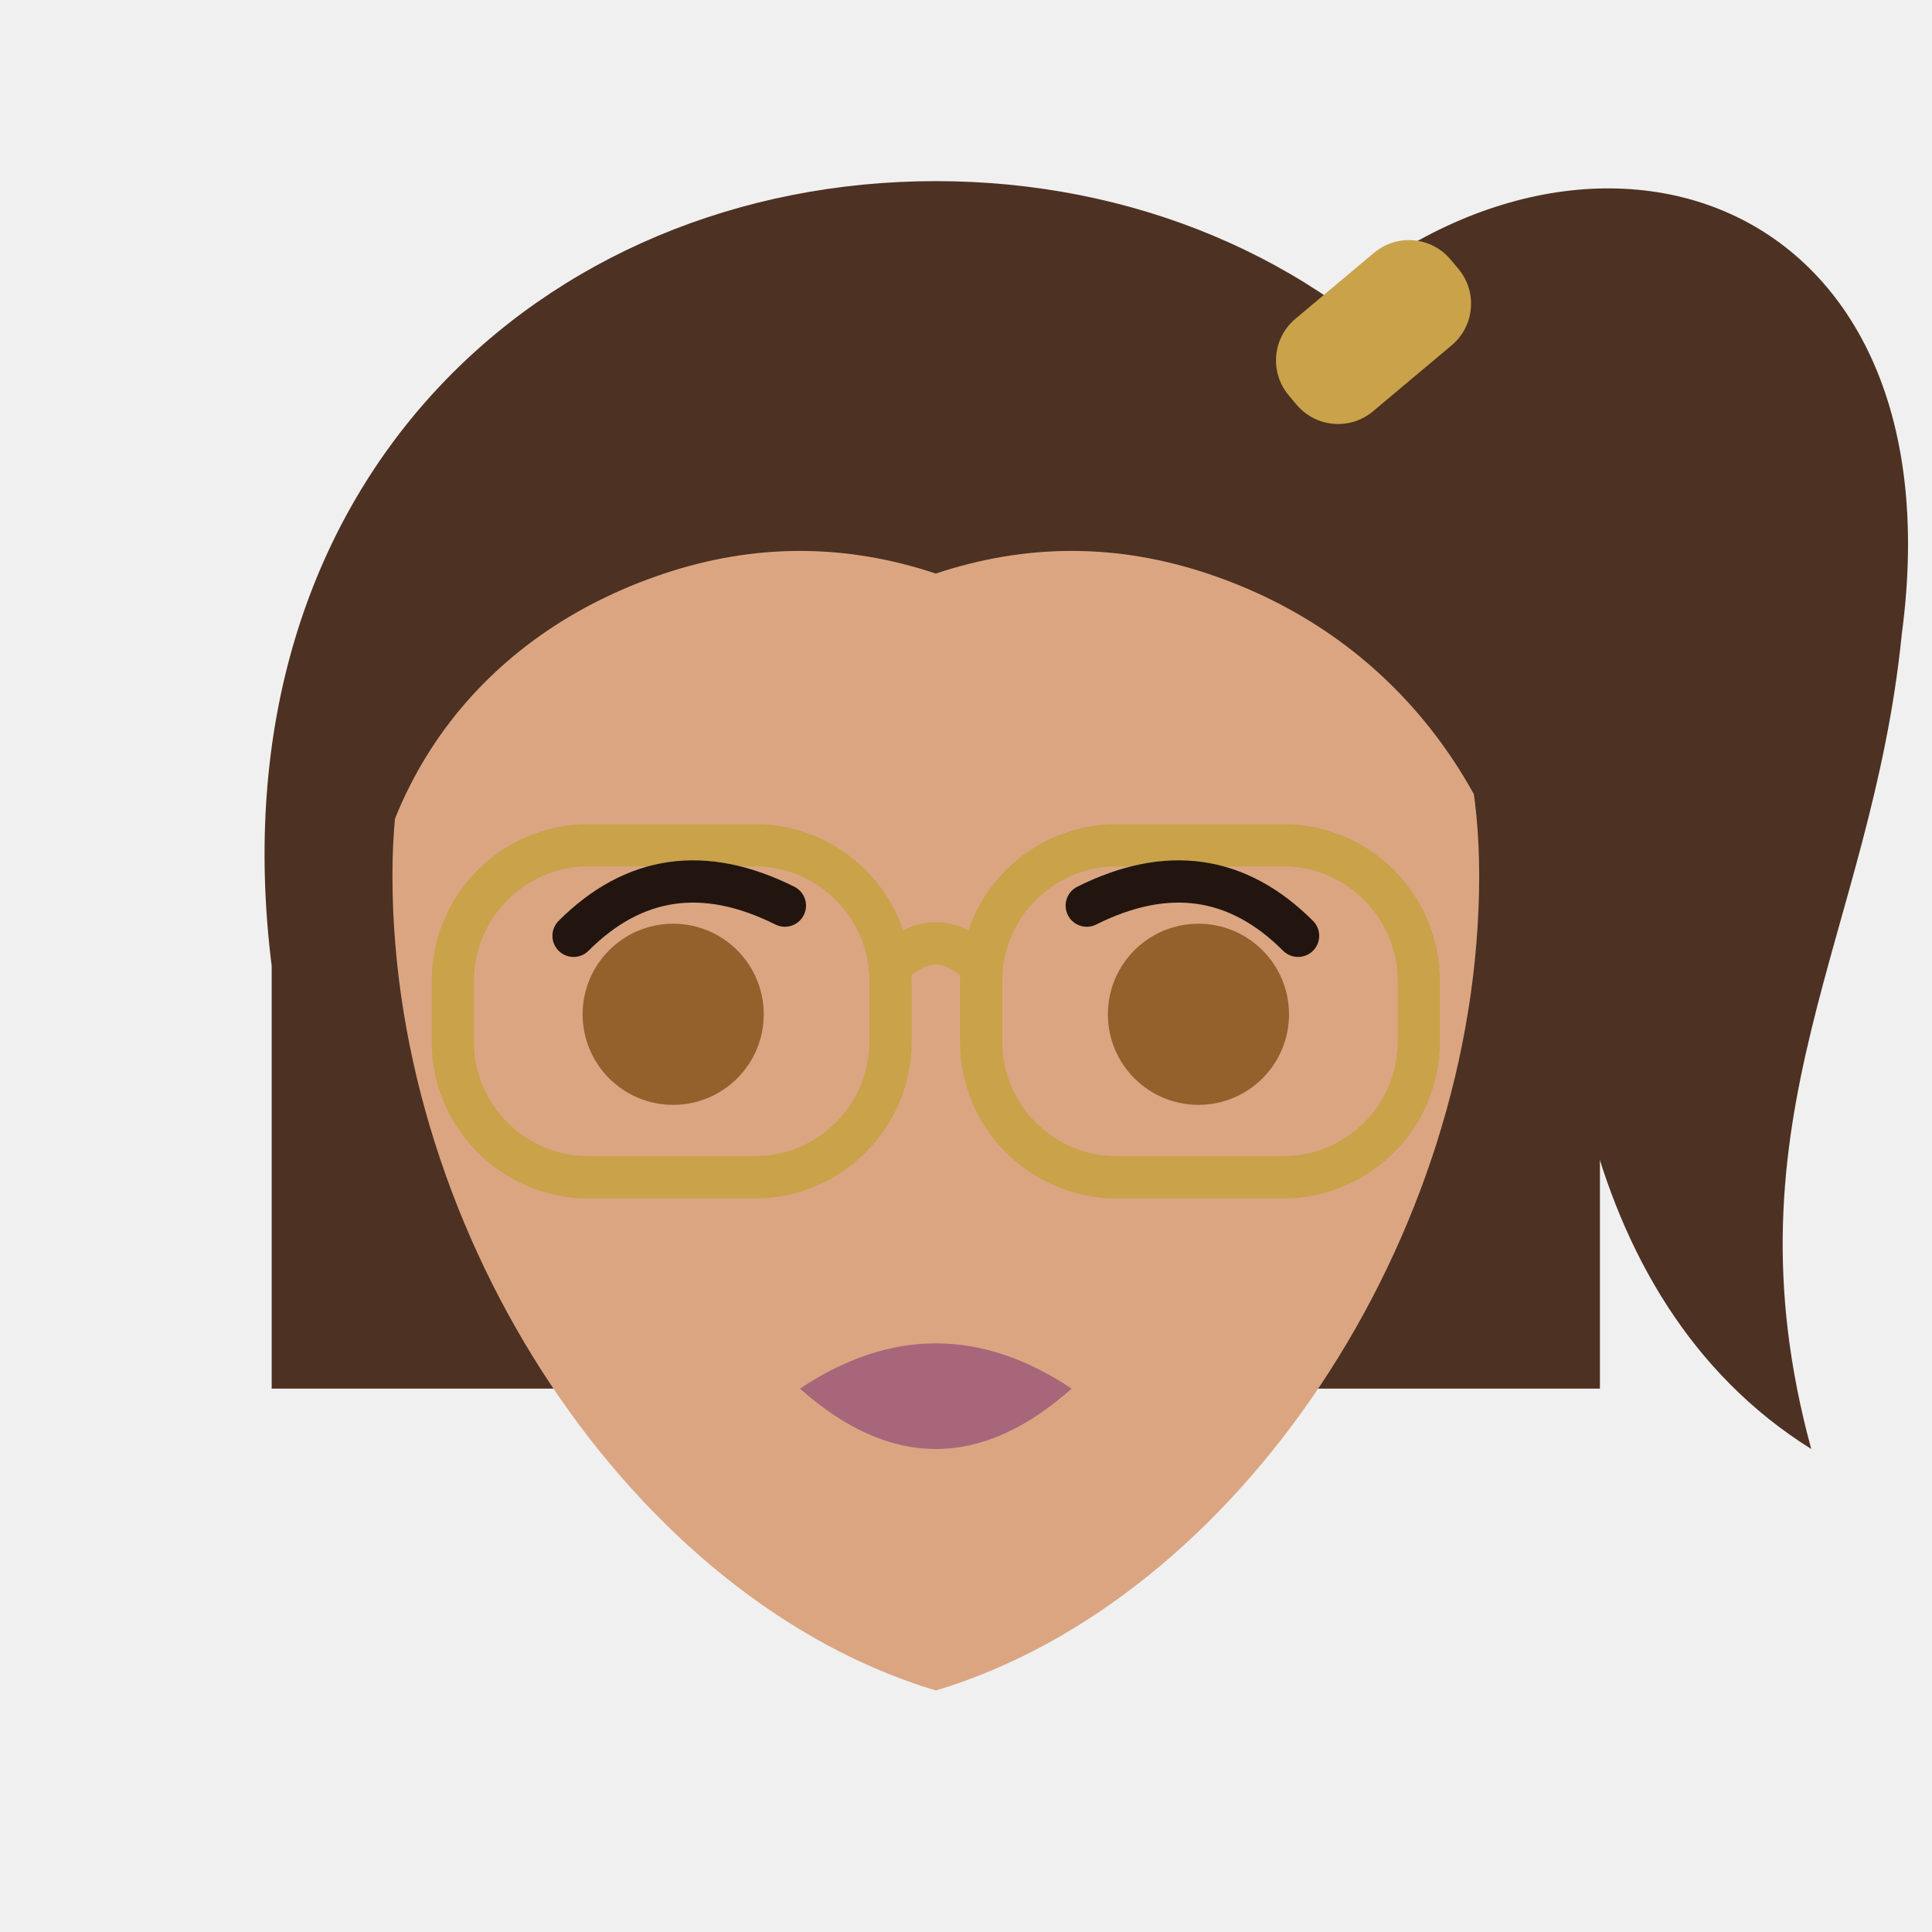
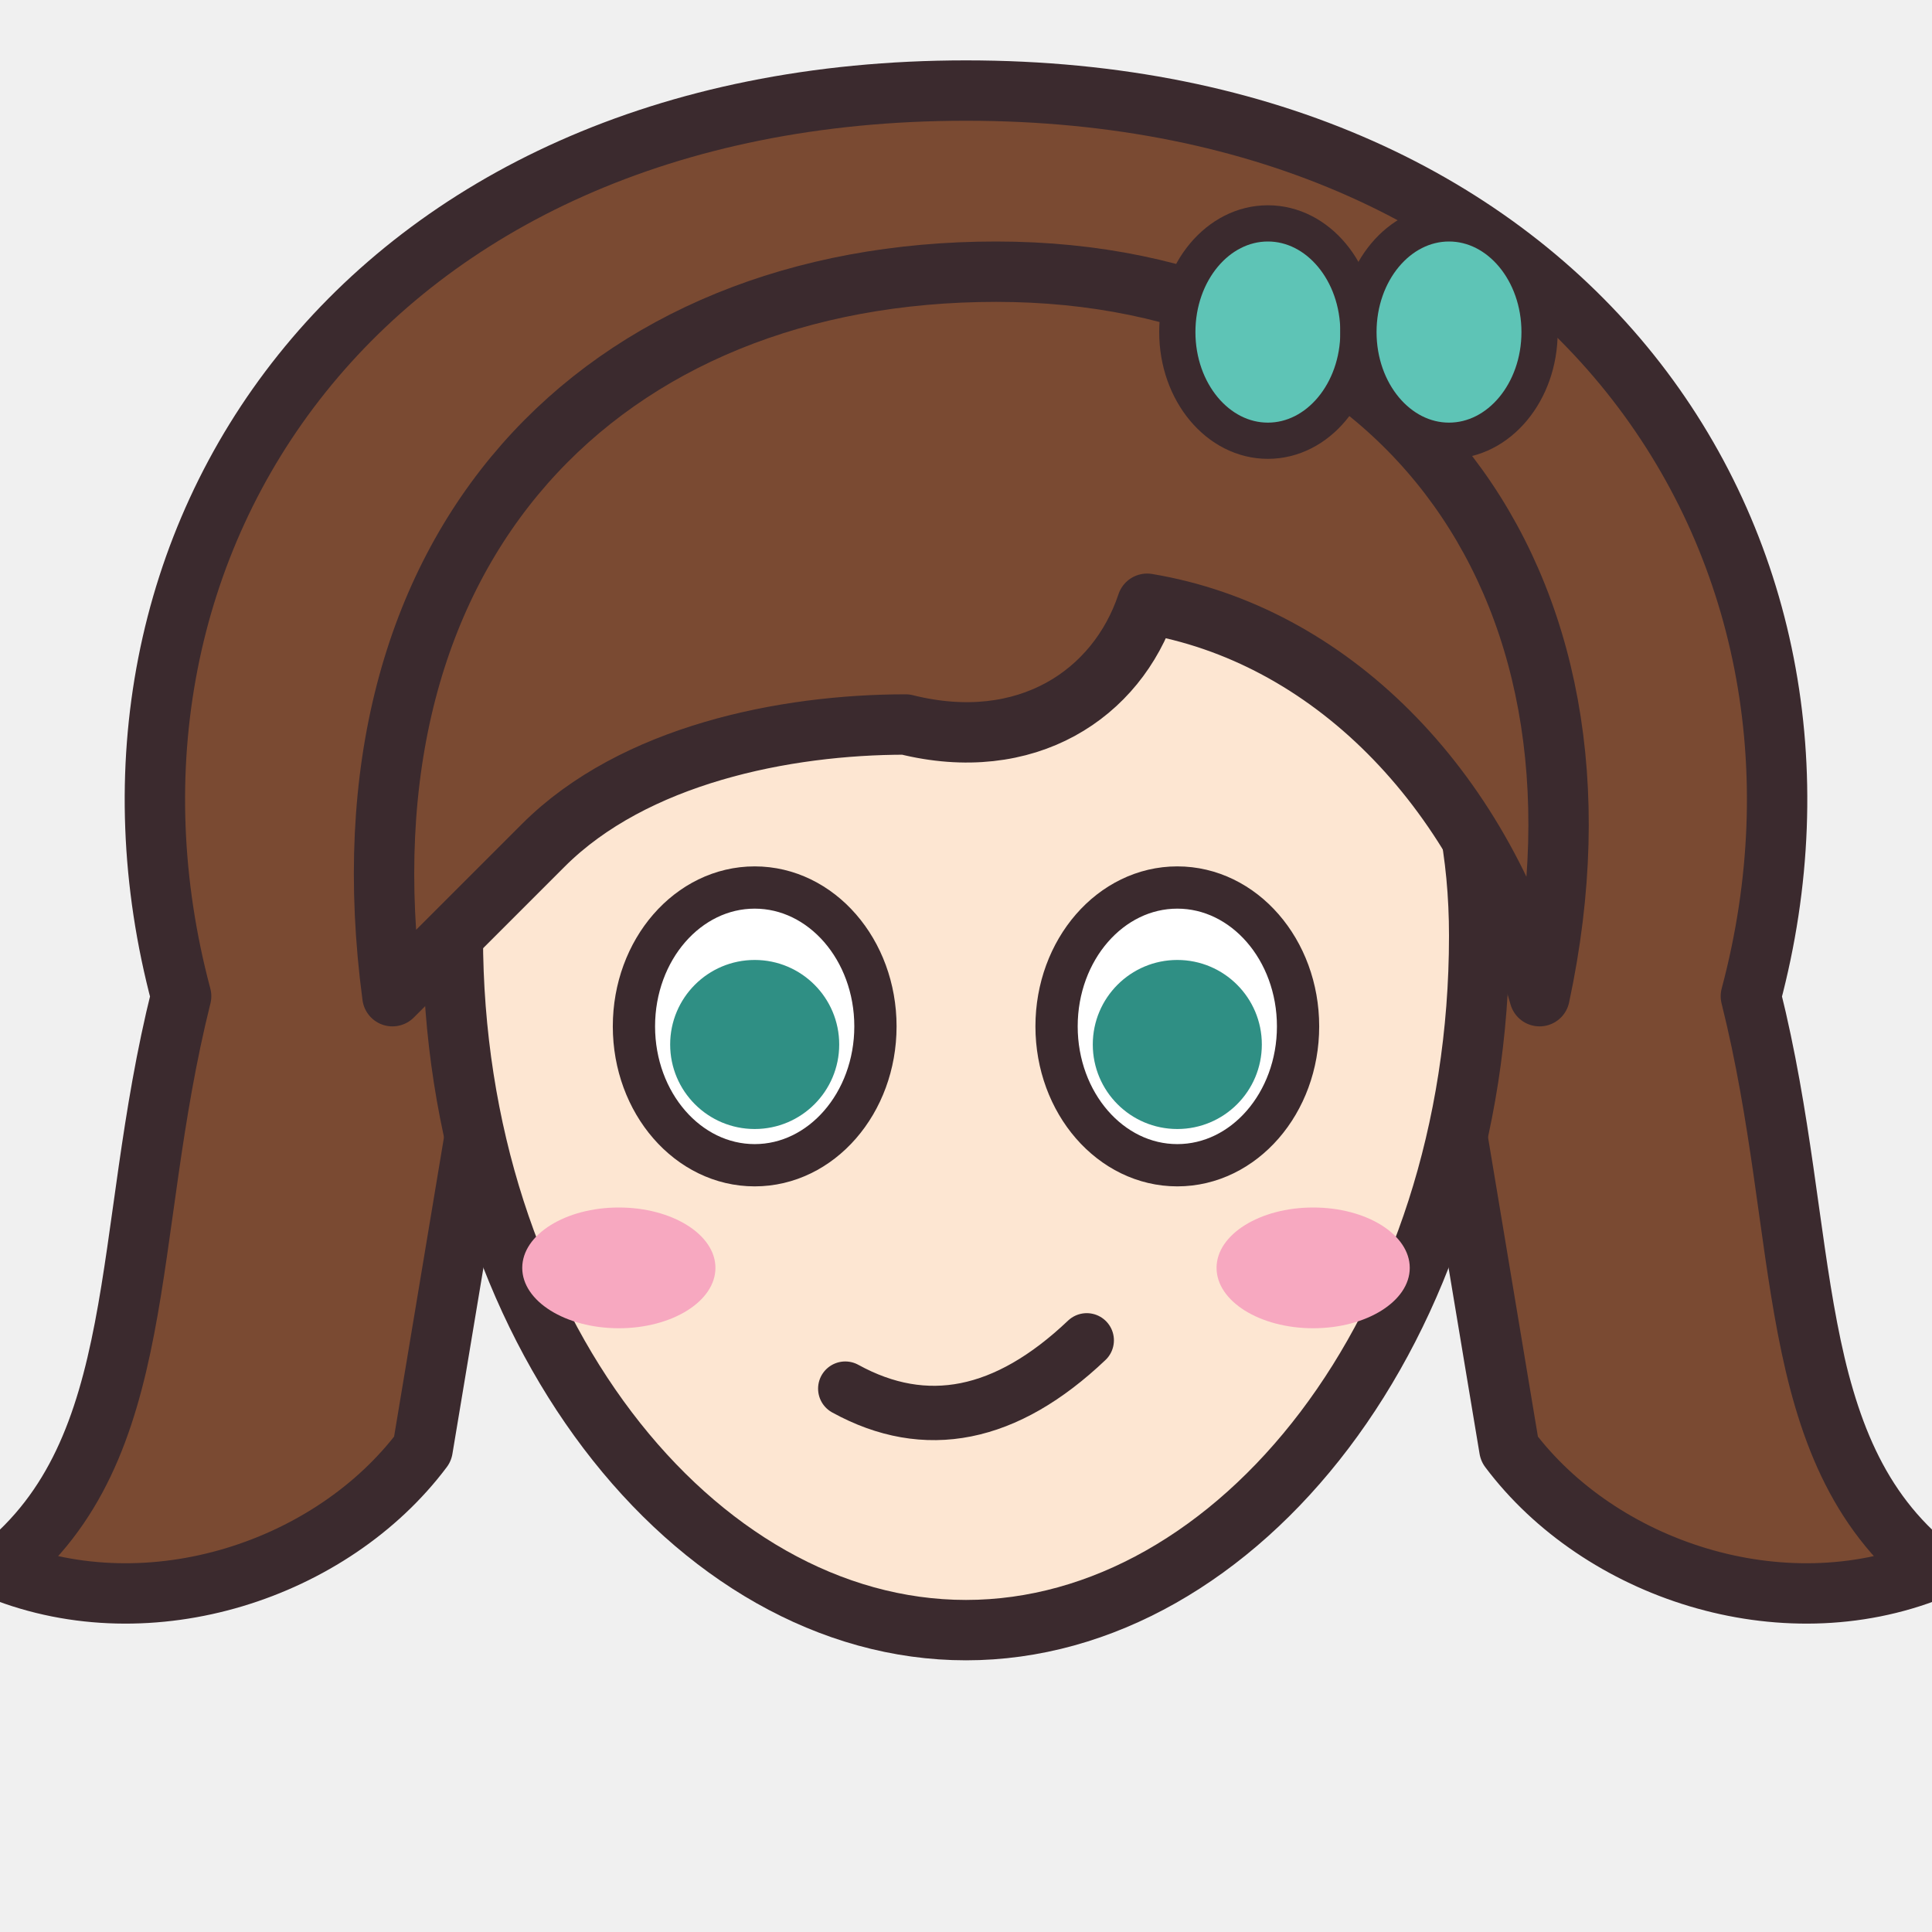
<svg xmlns="http://www.w3.org/2000/svg" viewBox="0 0 64 64">
-   <path d="M43 11c9-9 22-5 20 10-1 10-6 16-3 27-8-5-9-16-8-24 0-6-3-10-9-10Z" fill="#4d3122" />
-   <path d="M9 32C7 16 18 6 31 6s24 10 22 26v14H9Z" fill="#4d3122" />
-   <path d="M13 29c0-11 8-15 18-15s18 4 18 15c0 12-8 24-18 27-10-3-18-15-18-27Z" fill="#dba582" />
-   <path d="M12 33C11 18 20 10 31 10s21 8 20 23c-1-7-5-12-11-14-3-1-6-1-9 0-3-1-6-1-9 0-6 2-10 7-10 14Z" fill="#4d3122" />
-   <rect x="42" y="9" width="7" height="4" rx="1.8" transform="rotate(-40 45.5 11)" fill="#c9a24a" />
-   <g fill="none" stroke="#c9a24a" stroke-width="1.4">
-     <rect x="15" y="28" width="14.5" height="11" rx="4.5" />
-     <rect x="32.5" y="28" width="14.5" height="11" rx="4.5" />
-     <path d="M29.5 32q1.5-1.5 3 0" />
+   <g stroke="#3b2a2e" stroke-width="2" stroke-linejoin="round" stroke-linecap="round">
+     <path d="M6 33C2 18 12 3 32 3s30 15 26 30c2 8 1 15 6 19-5 2-11 0-14-4l-2-12H16l-2 12c-3 4-9 6-14 4 5-4 4-11 6-19Z" fill="#7a4a32" />
+     <path d="M15 31c0-11 8-16 17-16s17 5 17 16c0 13-8 23-17 23S15 44 15 31Z" fill="#fde6d2" />
+     <path d="M13 33C11 18 20 9 33 9s21 10 18 24c-2-7-7-12-13-13-1 3-4 5-8 4-4 0-9 1-12 4-2 2-3 3-5 5Z" fill="#7a4a32" />
+     <ellipse cx="25" cy="34" rx="4" ry="4.6" fill="#fff" stroke-width="1.4" />
+     <ellipse cx="39" cy="34" rx="4" ry="4.6" fill="#fff" stroke-width="1.4" />
  </g>
-   <circle cx="22.3" cy="33.6" r="3" fill="#94602c" />
-   <circle cx="39.7" cy="33.6" r="3" fill="#94602c" />
-   <path d="M19 31q3-3 7-1M43 31q-3-3-7-1" fill="none" stroke="#22150f" stroke-width="1.4" stroke-linecap="round" />
-   <path d="M26.5 46q4.5-3 9 0q-4.5 4-9 0Z" fill="#a8667a" />
+   <circle cx="25" cy="34.6" r="2.8" fill="#2f8f84" />
+   <circle cx="39" cy="34.6" r="2.8" fill="#2f8f84" />
+   <ellipse cx="20.5" cy="42" rx="3.2" ry="2" fill="#f7a8c0" />
+   <ellipse cx="43.5" cy="42" rx="3.2" ry="2" fill="#f7a8c0" />
+   <path d="M28 46q4 2.2 8-1.6" fill="none" stroke="#3b2a2e" stroke-width="1.8" stroke-linecap="round" />
+   <g stroke="#3b2a2e" stroke-width="1.2">
+     <ellipse cx="42" cy="11" rx="3" ry="3.6" fill="#5ec4b6" />
+     <ellipse cx="48" cy="11" rx="3" ry="3.6" fill="#5ec4b6" />
+   </g>
</svg>
